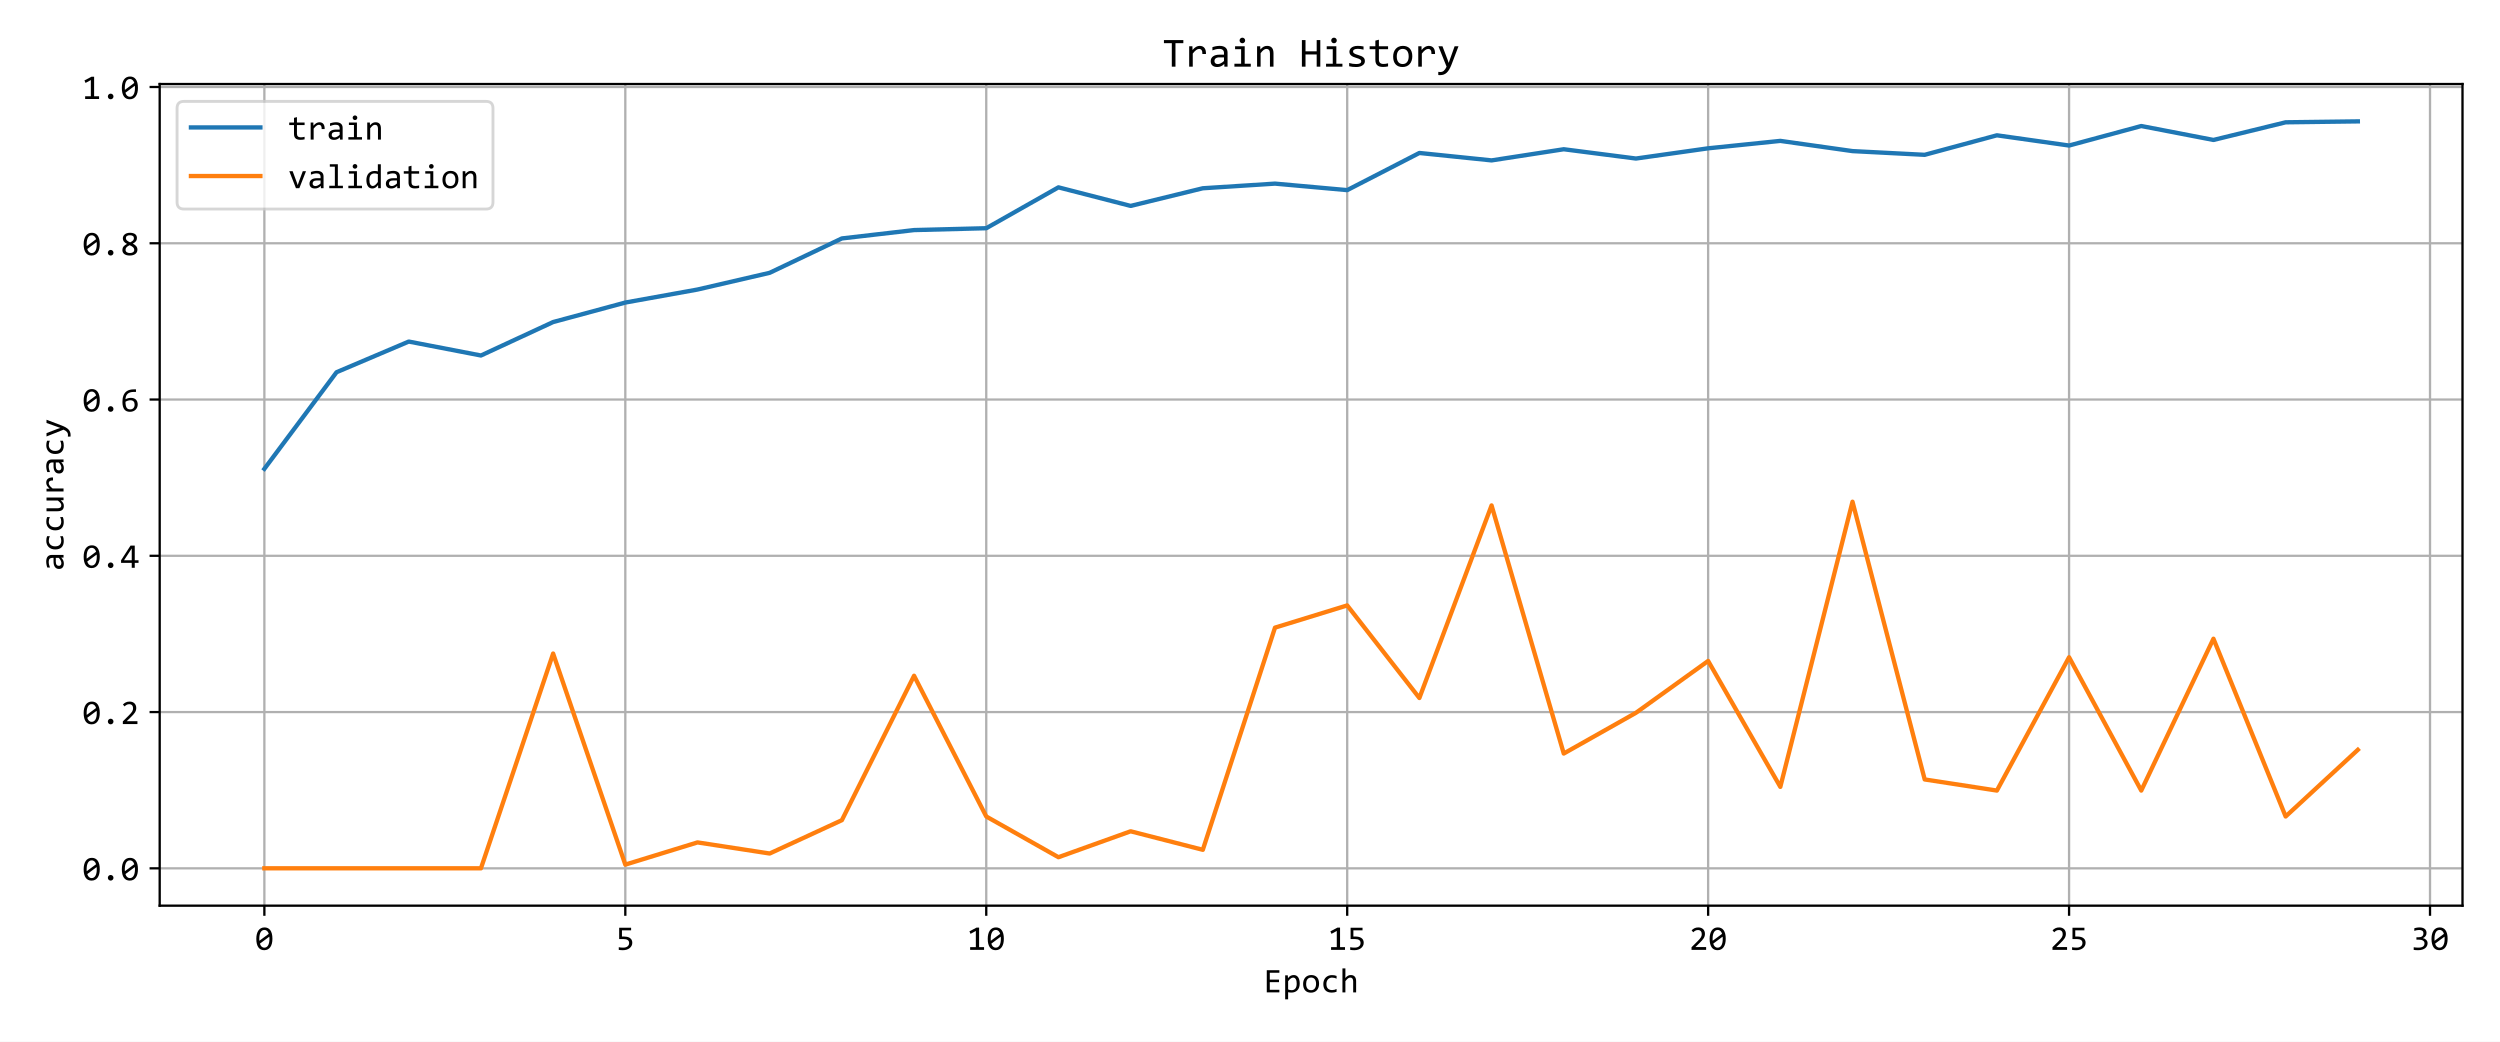
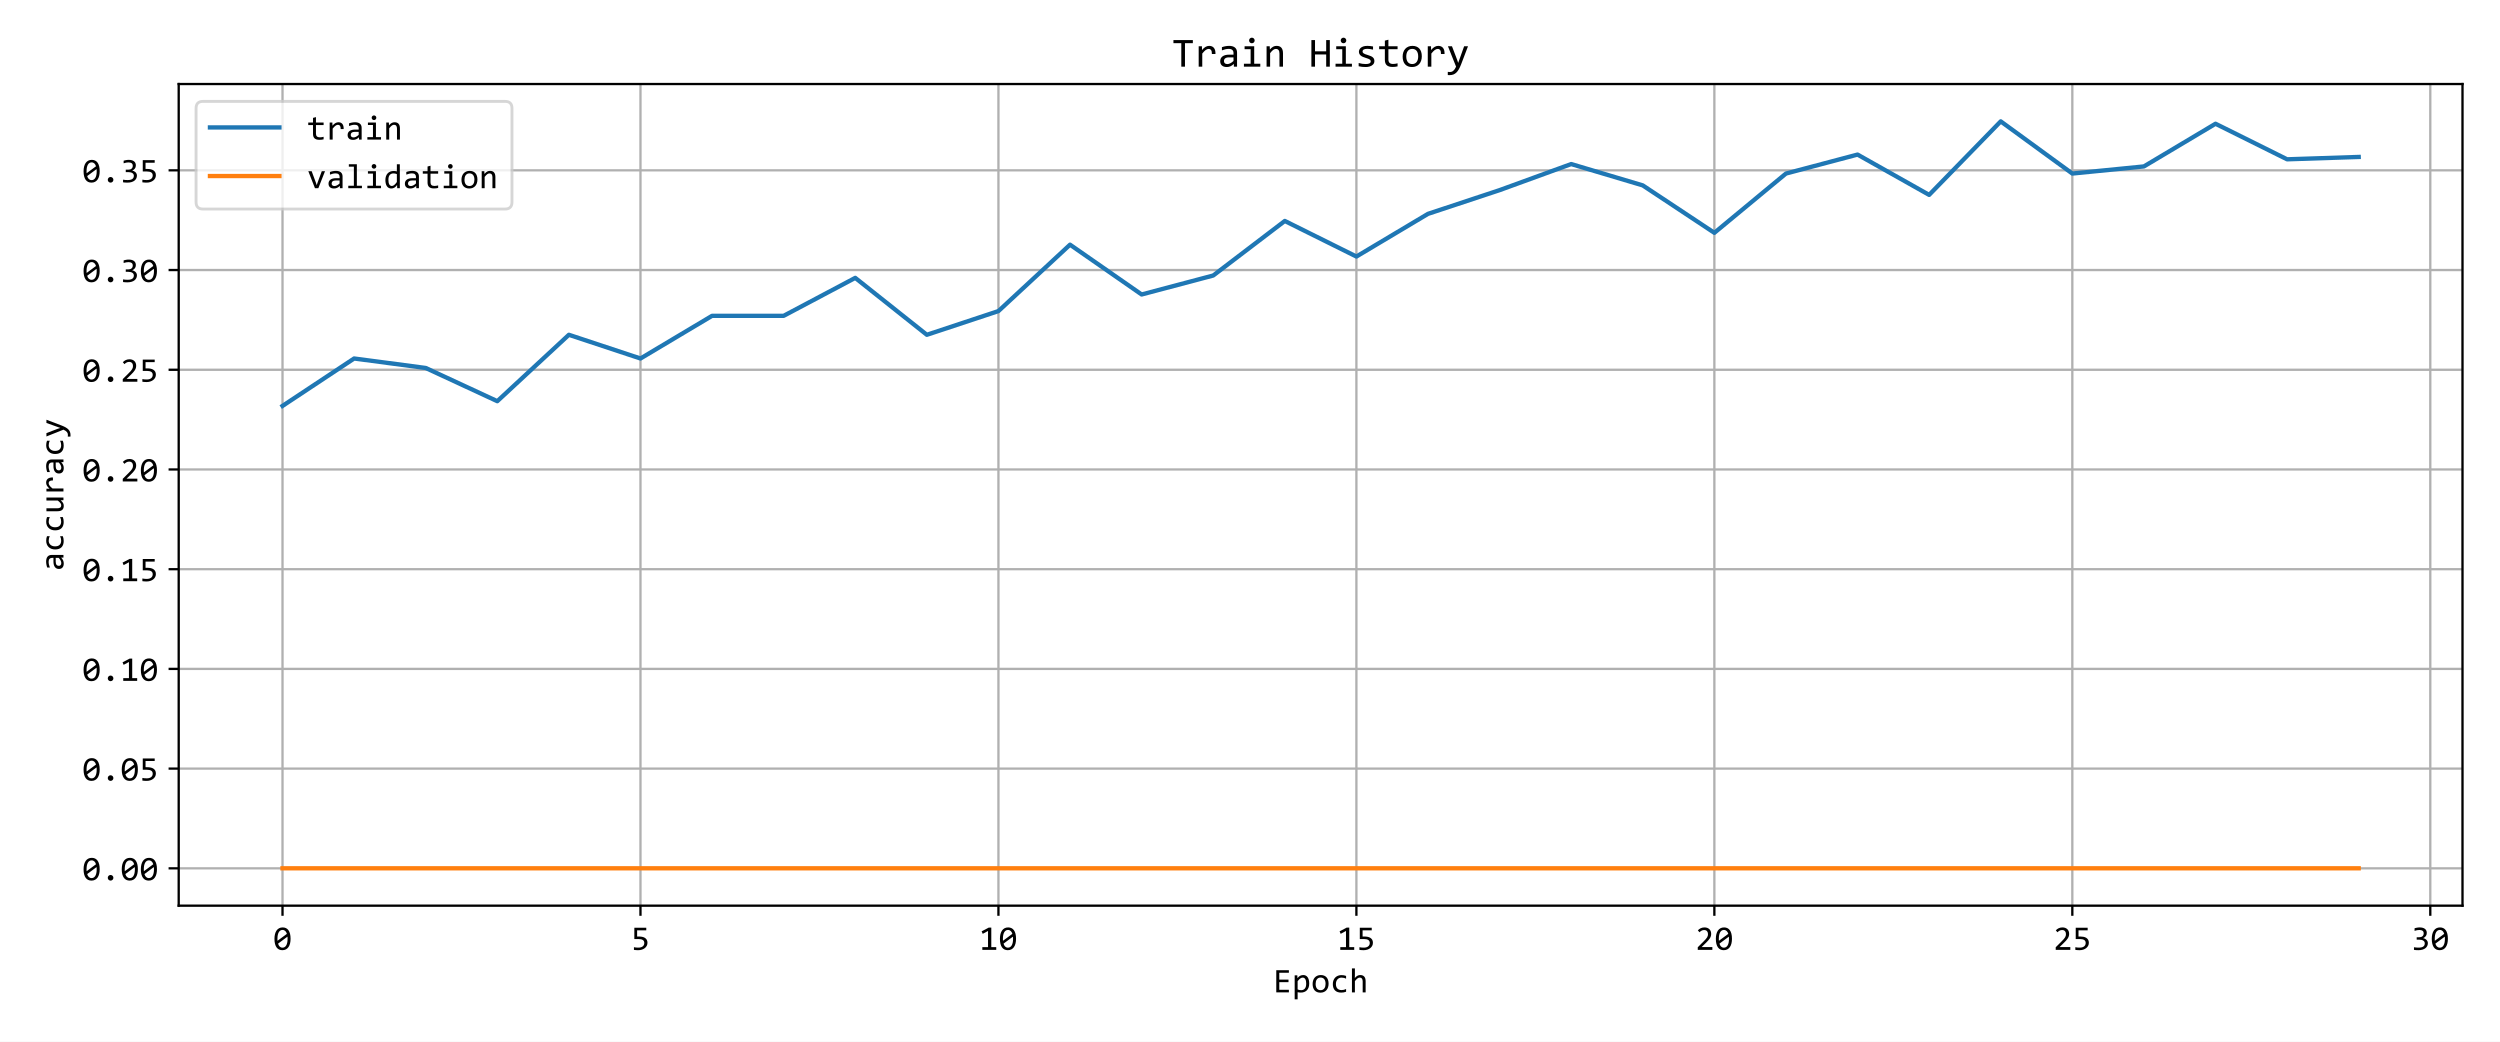
<svg xmlns="http://www.w3.org/2000/svg" xmlns:xlink="http://www.w3.org/1999/xlink" width="864pt" height="360pt" viewBox="0 0 864 360" version="1.1">
  <defs>
    <style type="text/css">*{stroke-linejoin: round; stroke-linecap: butt}</style>
  </defs>
  <g id="figure_1">
    <g id="patch_1">
      <path d="M 0 360  L 864 360  L 864 0  L 0 0  z " style="fill: #ffffff" />
    </g>
    <g id="axes_1">
      <g id="patch_2">
-         <path d="M 55.19 313  L 851.04 313  L 851.04 29.04  L 55.19 29.04  z " style="fill: #ffffff" />
+         <path d="M 61.76 313  L 851.04 313  L 851.04 29.04  L 61.76 29.04  z " style="fill: #ffffff" />
      </g>
      <g id="matplotlib.axis_1">
        <g id="xtick_1">
          <g id="line2d_1">
-             <path d="M 91.365 313  L 91.365 29.04  " clip-path="url(#p60fb3fc823)" style="fill: none; stroke: #b0b0b0; stroke-width: 0.8; stroke-linecap: square" />
+             <path d="M 97.636 313  L 97.636 29.04  " clip-path="url(#p6e8d80eaf6)" style="fill: none; stroke: #b0b0b0; stroke-width: 0.8; stroke-linecap: square" />
          </g>
          <g id="line2d_2">
            <defs>
-               <path id="ma2d5be4ff6" d="M 0 0  L 0 3.5  " style="stroke: #000000; stroke-width: 0.8" />
+               <path id="m84d2e6e85e" d="M 0 0  L 0 3.5  " style="stroke: #000000; stroke-width: 0.8" />
            </defs>
            <g>
-               <use xlink:href="#ma2d5be4ff6" x="91.365" y="313" style="stroke: #000000; stroke-width: 0.8" />
+               <use xlink:href="#m84d2e6e85e" x="97.636" y="313" style="stroke: #000000; stroke-width: 0.8" />
            </g>
          </g>
          <g id="text_1">
-             <g transform="translate(88.06594 328.28) scale(0.12 -0.12)">
+             <g transform="translate(94.3373 328.28) scale(0.12 -0.12)">
              <defs>
                <path id="Consolas-30" d="M 3244 2041  Q 3244 1572 3150 1186  Q 3056 800 2865 523  Q 2675 247 2392 95  Q 2109 -56 1728 -56  Q 1400 -56 1131 67  Q 863 191 672 447  Q 481 703 378 1100  Q 275 1497 275 2041  Q 275 2509 370 2896  Q 466 3284 655 3561  Q 844 3838 1128 3989  Q 1413 4141 1791 4141  Q 2119 4141 2387 4017  Q 2656 3894 2847 3636  Q 3038 3378 3141 2981  Q 3244 2584 3244 2041  z M 2694 2022  Q 2694 2128 2686 2233  Q 2678 2338 2669 2438  L 941 1153  Q 988 991 1059 853  Q 1131 716 1232 617  Q 1334 519 1464 464  Q 1594 409 1759 409  Q 1972 409 2145 512  Q 2319 616 2441 819  Q 2563 1022 2628 1323  Q 2694 1625 2694 2022  z M 825 2059  Q 825 1963 826 1866  Q 828 1769 838 1678  L 2566 2956  Q 2519 3116 2447 3247  Q 2375 3378 2275 3473  Q 2175 3569 2047 3622  Q 1919 3675 1759 3675  Q 1547 3675 1373 3572  Q 1200 3469 1078 3264  Q 956 3059 890 2757  Q 825 2456 825 2059  z " transform="scale(0.015625)" />
              </defs>
              <use xlink:href="#Consolas-30" />
            </g>
          </g>
        </g>
        <g id="xtick_2">
          <g id="line2d_3">
-             <path d="M 216.106 313  L 216.106 29.04  " clip-path="url(#p60fb3fc823)" style="fill: none; stroke: #b0b0b0; stroke-width: 0.8; stroke-linecap: square" />
+             <path d="M 221.348 313  L 221.348 29.04  " clip-path="url(#p6e8d80eaf6)" style="fill: none; stroke: #b0b0b0; stroke-width: 0.8; stroke-linecap: square" />
          </g>
          <g id="line2d_4">
            <g>
-               <use xlink:href="#ma2d5be4ff6" x="216.106" y="313" style="stroke: #000000; stroke-width: 0.8" />
+               <use xlink:href="#m84d2e6e85e" x="221.348" y="313" style="stroke: #000000; stroke-width: 0.8" />
            </g>
          </g>
          <g id="text_2">
-             <g transform="translate(212.8073 328.28) scale(0.12 -0.12)">
+             <g transform="translate(218.0489 328.28) scale(0.12 -0.12)">
              <defs>
                <path id="Consolas-35" d="M 3047 1306  Q 3047 1003 2915 753  Q 2784 503 2554 323  Q 2325 144 2012 44  Q 1700 -56 1338 -56  Q 1247 -56 1142 -51  Q 1038 -47 934 -39  Q 831 -31 732 -22  Q 634 -13 556 0  L 556 494  Q 725 453 942 434  Q 1159 416 1381 416  Q 1631 416 1831 475  Q 2031 534 2172 645  Q 2313 756 2388 914  Q 2463 1072 2463 1269  Q 2463 1650 2189 1823  Q 1916 1997 1403 1997  L 628 1997  L 628 4084  L 2828 4084  L 2828 3609  L 1141 3609  L 1141 2463  L 1497 2463  Q 1791 2463 2069 2409  Q 2347 2356 2564 2223  Q 2781 2091 2914 1867  Q 3047 1644 3047 1306  z " transform="scale(0.015625)" />
              </defs>
              <use xlink:href="#Consolas-35" />
            </g>
          </g>
        </g>
        <g id="xtick_3">
          <g id="line2d_5">
-             <path d="M 340.848 313  L 340.848 29.04  " clip-path="url(#p60fb3fc823)" style="fill: none; stroke: #b0b0b0; stroke-width: 0.8; stroke-linecap: square" />
+             <path d="M 345.06 313  L 345.06 29.04  " clip-path="url(#p6e8d80eaf6)" style="fill: none; stroke: #b0b0b0; stroke-width: 0.8; stroke-linecap: square" />
          </g>
          <g id="line2d_6">
            <g>
-               <use xlink:href="#ma2d5be4ff6" x="340.848" y="313" style="stroke: #000000; stroke-width: 0.8" />
+               <use xlink:href="#m84d2e6e85e" x="345.06" y="313" style="stroke: #000000; stroke-width: 0.8" />
            </g>
          </g>
          <g id="text_3">
-             <g transform="translate(334.2496 328.28) scale(0.12 -0.12)">
+             <g transform="translate(338.4614 328.28) scale(0.12 -0.12)">
              <defs>
                <path id="Consolas-31" d="M 3116 0  L 550 0  L 550 506  L 1600 506  L 1600 3488  L 622 2956  L 422 3419  L 1722 4103  L 2203 4103  L 2203 506  L 3116 506  L 3116 0  z " transform="scale(0.015625)" />
              </defs>
              <use xlink:href="#Consolas-31" />
              <use xlink:href="#Consolas-30" x="54.98" />
            </g>
          </g>
        </g>
        <g id="xtick_4">
          <g id="line2d_7">
-             <path d="M 465.589 313  L 465.589 29.04  " clip-path="url(#p60fb3fc823)" style="fill: none; stroke: #b0b0b0; stroke-width: 0.8; stroke-linecap: square" />
+             <path d="M 468.771 313  L 468.771 29.04  " clip-path="url(#p6e8d80eaf6)" style="fill: none; stroke: #b0b0b0; stroke-width: 0.8; stroke-linecap: square" />
          </g>
          <g id="line2d_8">
            <g>
-               <use xlink:href="#ma2d5be4ff6" x="465.589" y="313" style="stroke: #000000; stroke-width: 0.8" />
+               <use xlink:href="#m84d2e6e85e" x="468.771" y="313" style="stroke: #000000; stroke-width: 0.8" />
            </g>
          </g>
          <g id="text_4">
-             <g transform="translate(458.991 328.28) scale(0.12 -0.12)">
+             <g transform="translate(462.173 328.28) scale(0.12 -0.12)">
              <use xlink:href="#Consolas-31" />
              <use xlink:href="#Consolas-35" x="54.98" />
            </g>
          </g>
        </g>
        <g id="xtick_5">
          <g id="line2d_9">
-             <path d="M 590.331 313  L 590.331 29.04  " clip-path="url(#p60fb3fc823)" style="fill: none; stroke: #b0b0b0; stroke-width: 0.8; stroke-linecap: square" />
+             <path d="M 592.483 313  L 592.483 29.04  " clip-path="url(#p6e8d80eaf6)" style="fill: none; stroke: #b0b0b0; stroke-width: 0.8; stroke-linecap: square" />
          </g>
          <g id="line2d_10">
            <g>
-               <use xlink:href="#ma2d5be4ff6" x="590.331" y="313" style="stroke: #000000; stroke-width: 0.8" />
+               <use xlink:href="#m84d2e6e85e" x="592.483" y="313" style="stroke: #000000; stroke-width: 0.8" />
            </g>
          </g>
          <g id="text_5">
-             <g transform="translate(583.7324 328.28) scale(0.12 -0.12)">
+             <g transform="translate(585.8846 328.28) scale(0.12 -0.12)">
              <defs>
                <path id="Consolas-32" d="M 3150 0  L 459 0  L 459 488  L 1516 1538  Q 1775 1794 1937 1981  Q 2100 2169 2190 2323  Q 2281 2478 2312 2615  Q 2344 2753 2344 2913  Q 2344 3063 2303 3198  Q 2263 3334 2178 3437  Q 2094 3541 1959 3600  Q 1825 3659 1638 3659  Q 1378 3659 1165 3543  Q 953 3428 775 3244  L 475 3603  Q 706 3847 1007 3994  Q 1309 4141 1709 4141  Q 1981 4141 2204 4059  Q 2428 3978 2590 3825  Q 2753 3672 2842 3450  Q 2931 3228 2931 2950  Q 2931 2716 2868 2516  Q 2806 2316 2679 2117  Q 2553 1919 2361 1706  Q 2169 1494 1906 1241  L 1166 519  L 3150 519  L 3150 0  z " transform="scale(0.015625)" />
              </defs>
              <use xlink:href="#Consolas-32" />
              <use xlink:href="#Consolas-30" x="54.98" />
            </g>
          </g>
        </g>
        <g id="xtick_6">
          <g id="line2d_11">
-             <path d="M 715.072 313  L 715.072 29.04  " clip-path="url(#p60fb3fc823)" style="fill: none; stroke: #b0b0b0; stroke-width: 0.8; stroke-linecap: square" />
+             <path d="M 716.194 313  L 716.194 29.04  " clip-path="url(#p6e8d80eaf6)" style="fill: none; stroke: #b0b0b0; stroke-width: 0.8; stroke-linecap: square" />
          </g>
          <g id="line2d_12">
            <g>
-               <use xlink:href="#ma2d5be4ff6" x="715.072" y="313" style="stroke: #000000; stroke-width: 0.8" />
+               <use xlink:href="#m84d2e6e85e" x="716.194" y="313" style="stroke: #000000; stroke-width: 0.8" />
            </g>
          </g>
          <g id="text_6">
-             <g transform="translate(708.4738 328.28) scale(0.12 -0.12)">
+             <g transform="translate(709.5962 328.28) scale(0.12 -0.12)">
              <use xlink:href="#Consolas-32" />
              <use xlink:href="#Consolas-35" x="54.98" />
            </g>
          </g>
        </g>
        <g id="xtick_7">
          <g id="line2d_13">
-             <path d="M 839.813 313  L 839.813 29.04  " clip-path="url(#p60fb3fc823)" style="fill: none; stroke: #b0b0b0; stroke-width: 0.8; stroke-linecap: square" />
+             <path d="M 839.906 313  L 839.906 29.04  " clip-path="url(#p6e8d80eaf6)" style="fill: none; stroke: #b0b0b0; stroke-width: 0.8; stroke-linecap: square" />
          </g>
          <g id="line2d_14">
            <g>
-               <use xlink:href="#ma2d5be4ff6" x="839.813" y="313" style="stroke: #000000; stroke-width: 0.8" />
+               <use xlink:href="#m84d2e6e85e" x="839.906" y="313" style="stroke: #000000; stroke-width: 0.8" />
            </g>
          </g>
          <g id="text_7">
-             <g transform="translate(833.2152 328.28) scale(0.12 -0.12)">
+             <g transform="translate(833.3078 328.28) scale(0.12 -0.12)">
              <defs>
                <path id="Consolas-33" d="M 3072 1241  Q 3072 972 2962 736  Q 2853 500 2634 323  Q 2416 147 2084 45  Q 1753 -56 1313 -56  Q 1069 -56 875 -40  Q 681 -25 513 0  L 513 488  Q 706 453 922 434  Q 1138 416 1363 416  Q 1669 416 1886 470  Q 2103 525 2240 628  Q 2378 731 2440 878  Q 2503 1025 2503 1209  Q 2503 1378 2428 1503  Q 2353 1628 2217 1712  Q 2081 1797 1892 1839  Q 1703 1881 1478 1881  L 1013 1881  L 1013 2328  L 1484 2328  Q 1669 2328 1820 2376  Q 1972 2425 2080 2515  Q 2188 2606 2245 2739  Q 2303 2872 2303 3041  Q 2303 3369 2103 3519  Q 1903 3669 1516 3669  Q 1309 3669 1090 3628  Q 872 3588 622 3506  L 622 3981  Q 728 4019 848 4048  Q 969 4078 1089 4098  Q 1209 4119 1328 4130  Q 1447 4141 1556 4141  Q 1881 4141 2128 4070  Q 2375 4000 2540 3869  Q 2706 3738 2790 3550  Q 2875 3363 2875 3128  Q 2875 2778 2695 2540  Q 2516 2303 2203 2163  Q 2363 2138 2517 2063  Q 2672 1988 2795 1870  Q 2919 1753 2995 1593  Q 3072 1434 3072 1241  z " transform="scale(0.015625)" />
              </defs>
              <use xlink:href="#Consolas-33" />
              <use xlink:href="#Consolas-30" x="54.98" />
            </g>
          </g>
        </g>
        <g id="text_8">
-           <g transform="translate(436.6197 342.9619) scale(0.12 -0.12)">
+           <g transform="translate(439.9047 342.9619) scale(0.12 -0.12)">
            <defs>
              <path id="Consolas-45" d="M 2950 0  L 628 0  L 628 4084  L 2950 4084  L 2950 3616  L 1184 3616  L 1184 2350  L 2881 2350  L 2881 1881  L 1184 1881  L 1184 475  L 2950 475  L 2950 0  z " transform="scale(0.015625)" />
              <path id="Consolas-70" d="M 3181 1625  Q 3181 1206 3064 893  Q 2947 581 2740 375  Q 2534 169 2253 65  Q 1972 -38 1644 -38  Q 1494 -38 1345 -22  Q 1197 -6 1044 31  L 1044 -1281  L 500 -1281  L 500 3138  L 984 3138  L 1019 2613  Q 1253 2934 1518 3064  Q 1784 3194 2094 3194  Q 2363 3194 2566 3081  Q 2769 2969 2906 2764  Q 3044 2559 3112 2270  Q 3181 1981 3181 1625  z M 2625 1600  Q 2625 1847 2589 2053  Q 2553 2259 2475 2406  Q 2397 2553 2275 2636  Q 2153 2719 1984 2719  Q 1881 2719 1775 2686  Q 1669 2653 1555 2576  Q 1441 2500 1314 2373  Q 1188 2247 1044 2059  L 1044 538  Q 1194 475 1359 439  Q 1525 403 1684 403  Q 2125 403 2375 701  Q 2625 1000 2625 1600  z " transform="scale(0.015625)" />
              <path id="Consolas-6f" d="M 3231 1594  Q 3231 1228 3128 923  Q 3025 619 2831 401  Q 2638 184 2359 64  Q 2081 -56 1728 -56  Q 1391 -56 1123 48  Q 856 153 670 356  Q 484 559 386 859  Q 288 1159 288 1550  Q 288 1916 391 2217  Q 494 2519 687 2736  Q 881 2953 1159 3073  Q 1438 3194 1791 3194  Q 2128 3194 2395 3089  Q 2663 2984 2848 2782  Q 3034 2581 3132 2281  Q 3231 1981 3231 1594  z M 2675 1569  Q 2675 1859 2611 2076  Q 2547 2294 2428 2439  Q 2309 2584 2139 2657  Q 1969 2731 1759 2731  Q 1516 2731 1342 2636  Q 1169 2541 1058 2381  Q 947 2222 895 2011  Q 844 1800 844 1569  Q 844 1278 908 1059  Q 972 841 1090 695  Q 1209 550 1378 476  Q 1547 403 1759 403  Q 2003 403 2176 498  Q 2350 594 2461 753  Q 2572 913 2623 1123  Q 2675 1334 2675 1569  z " transform="scale(0.015625)" />
              <path id="Consolas-63" d="M 2938 116  Q 2725 34 2501 -5  Q 2278 -44 2041 -44  Q 1297 -44 895 359  Q 494 763 494 1538  Q 494 1909 609 2212  Q 725 2516 934 2731  Q 1144 2947 1434 3064  Q 1725 3181 2075 3181  Q 2319 3181 2531 3147  Q 2744 3113 2938 3034  L 2938 2516  Q 2734 2622 2523 2670  Q 2313 2719 2088 2719  Q 1878 2719 1692 2639  Q 1506 2559 1365 2409  Q 1225 2259 1144 2043  Q 1063 1828 1063 1556  Q 1063 988 1339 705  Q 1616 422 2106 422  Q 2328 422 2536 472  Q 2744 522 2938 622  L 2938 116  z " transform="scale(0.015625)" />
              <path id="Consolas-68" d="M 3022 0  L 2478 0  L 2478 2003  Q 2478 2366 2342 2545  Q 2206 2725 1953 2725  Q 1844 2725 1748 2695  Q 1653 2666 1550 2592  Q 1447 2519 1325 2394  Q 1203 2269 1044 2081  L 1044 0  L 500 0  L 500 4416  L 1044 4416  L 1044 3138  L 1025 2644  Q 1153 2797 1276 2901  Q 1400 3006 1523 3072  Q 1647 3138 1775 3166  Q 1903 3194 2041 3194  Q 2509 3194 2765 2908  Q 3022 2622 3022 2047  L 3022 0  z " transform="scale(0.015625)" />
            </defs>
            <use xlink:href="#Consolas-45" />
            <use xlink:href="#Consolas-70" x="54.98" />
            <use xlink:href="#Consolas-6f" x="109.961" />
            <use xlink:href="#Consolas-63" x="164.941" />
            <use xlink:href="#Consolas-68" x="219.922" />
          </g>
        </g>
      </g>
      <g id="matplotlib.axis_2">
        <g id="ytick_1">
          <g id="line2d_15">
-             <path d="M 55.19 300.093  L 851.04 300.093  " clip-path="url(#p60fb3fc823)" style="fill: none; stroke: #b0b0b0; stroke-width: 0.8; stroke-linecap: square" />
+             <path d="M 61.76 300.093  L 851.04 300.093  " clip-path="url(#p6e8d80eaf6)" style="fill: none; stroke: #b0b0b0; stroke-width: 0.8; stroke-linecap: square" />
          </g>
          <g id="line2d_16">
            <defs>
-               <path id="m1396d37012" d="M 0 0  L -3.5 0  " style="stroke: #000000; stroke-width: 0.8" />
+               <path id="m7682d25db0" d="M 0 0  L -3.5 0  " style="stroke: #000000; stroke-width: 0.8" />
            </defs>
            <g>
-               <use xlink:href="#m1396d37012" x="55.19" y="300.093" style="stroke: #000000; stroke-width: 0.8" />
+               <use xlink:href="#m7682d25db0" x="61.76" y="300.093" style="stroke: #000000; stroke-width: 0.8" />
            </g>
          </g>
          <g id="text_9">
-             <g transform="translate(28.39562 304.2327) scale(0.12 -0.12)">
+             <g transform="translate(28.3675 304.2327) scale(0.12 -0.12)">
              <defs>
                <path id="Consolas-2e" d="M 1734 984  Q 1841 984 1936 943  Q 2031 903 2101 831  Q 2172 759 2212 664  Q 2253 569 2253 459  Q 2253 353 2212 259  Q 2172 166 2101 95  Q 2031 25 1936 -15  Q 1841 -56 1734 -56  Q 1625 -56 1531 -15  Q 1438 25 1367 95  Q 1297 166 1256 259  Q 1216 353 1216 459  Q 1216 569 1256 664  Q 1297 759 1367 831  Q 1438 903 1531 943  Q 1625 984 1734 984  z " transform="scale(0.015625)" />
              </defs>
              <use xlink:href="#Consolas-30" />
              <use xlink:href="#Consolas-2e" x="54.98" />
              <use xlink:href="#Consolas-30" x="109.961" />
+               <use xlink:href="#Consolas-30" x="164.941" />
            </g>
          </g>
        </g>
        <g id="ytick_2">
          <g id="line2d_17">
-             <path d="M 55.19 246.088  L 851.04 246.088  " clip-path="url(#p60fb3fc823)" style="fill: none; stroke: #b0b0b0; stroke-width: 0.8; stroke-linecap: square" />
+             <path d="M 61.76 265.632  L 851.04 265.632  " clip-path="url(#p6e8d80eaf6)" style="fill: none; stroke: #b0b0b0; stroke-width: 0.8; stroke-linecap: square" />
          </g>
          <g id="line2d_18">
            <g>
-               <use xlink:href="#m1396d37012" x="55.19" y="246.088" style="stroke: #000000; stroke-width: 0.8" />
+               <use xlink:href="#m7682d25db0" x="61.76" y="265.632" style="stroke: #000000; stroke-width: 0.8" />
            </g>
          </g>
          <g id="text_10">
-             <g transform="translate(28.39562 250.2277) scale(0.12 -0.12)">
-               <use xlink:href="#Consolas-30" />
-               <use xlink:href="#Consolas-2e" x="54.98" />
-               <use xlink:href="#Consolas-32" x="109.961" />
+             <g transform="translate(28.3675 269.7724) scale(0.12 -0.12)">
+               <use xlink:href="#Consolas-30" />
+               <use xlink:href="#Consolas-2e" x="54.98" />
+               <use xlink:href="#Consolas-30" x="109.961" />
+               <use xlink:href="#Consolas-35" x="164.941" />
            </g>
          </g>
        </g>
        <g id="ytick_3">
          <g id="line2d_19">
-             <path d="M 55.19 192.083  L 851.04 192.083  " clip-path="url(#p60fb3fc823)" style="fill: none; stroke: #b0b0b0; stroke-width: 0.8; stroke-linecap: square" />
+             <path d="M 61.76 231.172  L 851.04 231.172  " clip-path="url(#p6e8d80eaf6)" style="fill: none; stroke: #b0b0b0; stroke-width: 0.8; stroke-linecap: square" />
          </g>
          <g id="line2d_20">
            <g>
-               <use xlink:href="#m1396d37012" x="55.19" y="192.083" style="stroke: #000000; stroke-width: 0.8" />
+               <use xlink:href="#m7682d25db0" x="61.76" y="231.172" style="stroke: #000000; stroke-width: 0.8" />
            </g>
          </g>
          <g id="text_11">
-             <g transform="translate(28.39562 196.2226) scale(0.12 -0.12)">
-               <defs>
-                 <path id="Consolas-34" d="M 3353 903  L 2656 903  L 2656 0  L 2100 0  L 2100 903  L 134 903  L 134 1381  L 1875 4084  L 2656 4084  L 2656 1381  L 3353 1381  L 3353 903  z M 2100 3559  L 678 1381  L 2100 1381  L 2100 3559  z " transform="scale(0.015625)" />
-               </defs>
-               <use xlink:href="#Consolas-30" />
-               <use xlink:href="#Consolas-2e" x="54.98" />
-               <use xlink:href="#Consolas-34" x="109.961" />
+             <g transform="translate(28.3675 235.312) scale(0.12 -0.12)">
+               <use xlink:href="#Consolas-30" />
+               <use xlink:href="#Consolas-2e" x="54.98" />
+               <use xlink:href="#Consolas-31" x="109.961" />
+               <use xlink:href="#Consolas-30" x="164.941" />
            </g>
          </g>
        </g>
        <g id="ytick_4">
          <g id="line2d_21">
-             <path d="M 55.19 138.078  L 851.04 138.078  " clip-path="url(#p60fb3fc823)" style="fill: none; stroke: #b0b0b0; stroke-width: 0.8; stroke-linecap: square" />
+             <path d="M 61.76 196.712  L 851.04 196.712  " clip-path="url(#p6e8d80eaf6)" style="fill: none; stroke: #b0b0b0; stroke-width: 0.8; stroke-linecap: square" />
          </g>
          <g id="line2d_22">
            <g>
-               <use xlink:href="#m1396d37012" x="55.19" y="138.078" style="stroke: #000000; stroke-width: 0.8" />
+               <use xlink:href="#m7682d25db0" x="61.76" y="196.712" style="stroke: #000000; stroke-width: 0.8" />
            </g>
          </g>
          <g id="text_12">
-             <g transform="translate(28.39562 142.2176) scale(0.12 -0.12)">
-               <defs>
-                 <path id="Consolas-36" d="M 3200 1294  Q 3200 1013 3098 766  Q 2997 519 2809 336  Q 2622 153 2358 48  Q 2094 -56 1772 -56  Q 1434 -56 1175 51  Q 916 159 741 382  Q 566 606 475 947  Q 384 1288 384 1753  Q 384 2066 425 2359  Q 466 2653 559 2912  Q 653 3172 809 3387  Q 966 3603 1198 3758  Q 1431 3913 1747 3998  Q 2063 4084 2478 4084  L 2881 4084  L 2881 3609  L 2444 3609  Q 2078 3609 1809 3521  Q 1541 3434 1359 3275  Q 1178 3116 1081 2891  Q 984 2666 959 2388  L 947 2259  Q 1144 2375 1401 2445  Q 1659 2516 1959 2516  Q 2269 2516 2501 2425  Q 2734 2334 2889 2173  Q 3044 2013 3122 1788  Q 3200 1563 3200 1294  z M 2631 1259  Q 2631 1447 2586 1598  Q 2541 1750 2444 1854  Q 2347 1959 2198 2017  Q 2050 2075 1844 2075  Q 1725 2075 1603 2053  Q 1481 2031 1364 1992  Q 1247 1953 1140 1903  Q 1034 1853 947 1797  Q 947 1394 1003 1123  Q 1059 853 1170 690  Q 1281 528 1443 459  Q 1606 391 1819 391  Q 1997 391 2145 448  Q 2294 506 2401 618  Q 2509 731 2570 892  Q 2631 1053 2631 1259  z " transform="scale(0.015625)" />
-               </defs>
-               <use xlink:href="#Consolas-30" />
-               <use xlink:href="#Consolas-2e" x="54.98" />
-               <use xlink:href="#Consolas-36" x="109.961" />
+             <g transform="translate(28.3675 200.8516) scale(0.12 -0.12)">
+               <use xlink:href="#Consolas-30" />
+               <use xlink:href="#Consolas-2e" x="54.98" />
+               <use xlink:href="#Consolas-31" x="109.961" />
+               <use xlink:href="#Consolas-35" x="164.941" />
            </g>
          </g>
        </g>
        <g id="ytick_5">
          <g id="line2d_23">
-             <path d="M 55.19 84.072  L 851.04 84.072  " clip-path="url(#p60fb3fc823)" style="fill: none; stroke: #b0b0b0; stroke-width: 0.8; stroke-linecap: square" />
+             <path d="M 61.76 162.251  L 851.04 162.251  " clip-path="url(#p6e8d80eaf6)" style="fill: none; stroke: #b0b0b0; stroke-width: 0.8; stroke-linecap: square" />
          </g>
          <g id="line2d_24">
            <g>
-               <use xlink:href="#m1396d37012" x="55.19" y="84.072" style="stroke: #000000; stroke-width: 0.8" />
+               <use xlink:href="#m7682d25db0" x="61.76" y="162.251" style="stroke: #000000; stroke-width: 0.8" />
            </g>
          </g>
          <g id="text_13">
-             <g transform="translate(28.39562 88.2125) scale(0.12 -0.12)">
-               <defs>
-                 <path id="Consolas-38" d="M 3150 1025  Q 3150 766 3044 564  Q 2938 363 2747 225  Q 2556 88 2297 16  Q 2038 -56 1734 -56  Q 1400 -56 1145 19  Q 891 94 719 228  Q 547 363 459 547  Q 372 731 372 953  Q 372 1328 581 1600  Q 791 1872 1228 2094  Q 828 2297 643 2545  Q 459 2794 459 3116  Q 459 3313 540 3497  Q 622 3681 786 3825  Q 950 3969 1197 4055  Q 1444 4141 1778 4141  Q 2094 4141 2333 4073  Q 2572 4006 2734 3881  Q 2897 3756 2978 3578  Q 3059 3400 3059 3181  Q 3059 2825 2861 2575  Q 2663 2325 2297 2138  Q 2478 2047 2634 1937  Q 2791 1828 2906 1693  Q 3022 1559 3086 1393  Q 3150 1228 3150 1025  z M 2503 3138  Q 2503 3416 2308 3552  Q 2113 3688 1759 3688  Q 1409 3688 1214 3553  Q 1019 3419 1019 3150  Q 1019 3028 1066 2925  Q 1113 2822 1211 2731  Q 1309 2641 1456 2553  Q 1603 2466 1806 2375  Q 2159 2541 2331 2720  Q 2503 2900 2503 3138  z M 2559 984  Q 2559 1100 2521 1209  Q 2484 1319 2387 1425  Q 2291 1531 2128 1637  Q 1966 1744 1716 1856  Q 1503 1753 1358 1651  Q 1213 1550 1123 1445  Q 1034 1341 996 1228  Q 959 1116 959 991  Q 959 850 1020 742  Q 1081 634 1187 559  Q 1294 484 1441 446  Q 1588 409 1759 409  Q 1925 409 2072 443  Q 2219 478 2326 548  Q 2434 619 2496 726  Q 2559 834 2559 984  z " transform="scale(0.015625)" />
-               </defs>
-               <use xlink:href="#Consolas-30" />
-               <use xlink:href="#Consolas-2e" x="54.98" />
-               <use xlink:href="#Consolas-38" x="109.961" />
+             <g transform="translate(28.3675 166.3912) scale(0.12 -0.12)">
+               <use xlink:href="#Consolas-30" />
+               <use xlink:href="#Consolas-2e" x="54.98" />
+               <use xlink:href="#Consolas-32" x="109.961" />
+               <use xlink:href="#Consolas-30" x="164.941" />
            </g>
          </g>
        </g>
        <g id="ytick_6">
          <g id="line2d_25">
-             <path d="M 55.19 30.067  L 851.04 30.067  " clip-path="url(#p60fb3fc823)" style="fill: none; stroke: #b0b0b0; stroke-width: 0.8; stroke-linecap: square" />
+             <path d="M 61.76 127.791  L 851.04 127.791  " clip-path="url(#p6e8d80eaf6)" style="fill: none; stroke: #b0b0b0; stroke-width: 0.8; stroke-linecap: square" />
          </g>
          <g id="line2d_26">
            <g>
-               <use xlink:href="#m1396d37012" x="55.19" y="30.067" style="stroke: #000000; stroke-width: 0.8" />
+               <use xlink:href="#m7682d25db0" x="61.76" y="127.791" style="stroke: #000000; stroke-width: 0.8" />
            </g>
          </g>
          <g id="text_14">
-             <g transform="translate(28.39562 34.20744) scale(0.12 -0.12)">
-               <use xlink:href="#Consolas-31" />
-               <use xlink:href="#Consolas-2e" x="54.98" />
-               <use xlink:href="#Consolas-30" x="109.961" />
-             </g>
-           </g>
-         </g>
-         <g id="text_15">
-           <g transform="translate(21.95812 197.4125) rotate(-90) scale(0.12 -0.12)">
+             <g transform="translate(28.3675 131.9309) scale(0.12 -0.12)">
+               <use xlink:href="#Consolas-30" />
+               <use xlink:href="#Consolas-2e" x="54.98" />
+               <use xlink:href="#Consolas-32" x="109.961" />
+               <use xlink:href="#Consolas-35" x="164.941" />
+             </g>
+           </g>
+         </g>
+         <g id="ytick_7">
+           <g id="line2d_27">
+             <path d="M 61.76 93.331  L 851.04 93.331  " clip-path="url(#p6e8d80eaf6)" style="fill: none; stroke: #b0b0b0; stroke-width: 0.8; stroke-linecap: square" />
+           </g>
+           <g id="line2d_28">
+             <g>
+               <use xlink:href="#m7682d25db0" x="61.76" y="93.331" style="stroke: #000000; stroke-width: 0.8" />
+             </g>
+           </g>
+           <g id="text_15">
+             <g transform="translate(28.3675 97.47051) scale(0.12 -0.12)">
+               <use xlink:href="#Consolas-30" />
+               <use xlink:href="#Consolas-2e" x="54.98" />
+               <use xlink:href="#Consolas-33" x="109.961" />
+               <use xlink:href="#Consolas-30" x="164.941" />
+             </g>
+           </g>
+         </g>
+         <g id="ytick_8">
+           <g id="line2d_29">
+             <path d="M 61.76 58.87  L 851.04 58.87  " clip-path="url(#p6e8d80eaf6)" style="fill: none; stroke: #b0b0b0; stroke-width: 0.8; stroke-linecap: square" />
+           </g>
+           <g id="line2d_30">
+             <g>
+               <use xlink:href="#m7682d25db0" x="61.76" y="58.87" style="stroke: #000000; stroke-width: 0.8" />
+             </g>
+           </g>
+           <g id="text_16">
+             <g transform="translate(28.3675 63.01014) scale(0.12 -0.12)">
+               <use xlink:href="#Consolas-30" />
+               <use xlink:href="#Consolas-2e" x="54.98" />
+               <use xlink:href="#Consolas-33" x="109.961" />
+               <use xlink:href="#Consolas-35" x="164.941" />
+             </g>
+           </g>
+         </g>
+         <g id="text_17">
+           <g transform="translate(21.93 197.4125) rotate(-90) scale(0.12 -0.12)">
            <defs>
              <path id="Consolas-61" d="M 2516 0  L 2503 422  Q 2247 169 1983 56  Q 1719 -56 1428 -56  Q 1159 -56 968 12  Q 778 81 654 201  Q 531 322 473 484  Q 416 647 416 838  Q 416 1309 767 1576  Q 1119 1844 1806 1844  L 2456 1844  L 2456 2119  Q 2456 2397 2278 2564  Q 2100 2731 1734 2731  Q 1469 2731 1211 2672  Q 953 2613 678 2503  L 678 2994  Q 781 3031 907 3067  Q 1034 3103 1175 3131  Q 1316 3159 1469 3176  Q 1622 3194 1778 3194  Q 2063 3194 2291 3131  Q 2519 3069 2676 2941  Q 2834 2813 2918 2619  Q 3003 2425 3003 2163  L 3003 0  L 2516 0  z M 2456 1428  L 1766 1428  Q 1563 1428 1416 1387  Q 1269 1347 1175 1272  Q 1081 1197 1036 1092  Q 991 988 991 856  Q 991 766 1019 683  Q 1047 600 1109 536  Q 1172 472 1272 434  Q 1372 397 1516 397  Q 1703 397 1945 511  Q 2188 625 2456 872  L 2456 1428  z " transform="scale(0.015625)" />
              <path id="Consolas-75" d="M 3022 0  L 2534 0  L 2516 506  Q 2375 344 2248 236  Q 2122 128 1997 62  Q 1872 -3 1745 -29  Q 1619 -56 1478 -56  Q 994 -56 747 228  Q 500 513 500 1088  L 500 3138  L 1044 3138  L 1044 1131  Q 1044 409 1588 409  Q 1688 409 1783 439  Q 1878 469 1983 542  Q 2088 616 2208 741  Q 2328 866 2478 1056  L 2478 3138  L 3022 3138  L 3022 0  z " transform="scale(0.015625)" />
              <path id="Consolas-72" d="M 628 3138  L 1125 3138  L 1141 2559  Q 1419 2894 1689 3044  Q 1959 3194 2234 3194  Q 2722 3194 2973 2878  Q 3225 2563 3206 1941  L 2656 1941  Q 2666 2353 2536 2539  Q 2406 2725 2156 2725  Q 2047 2725 1936 2686  Q 1825 2647 1708 2561  Q 1591 2475 1459 2340  Q 1328 2206 1178 2016  L 1178 0  L 628 0  L 628 3138  z " transform="scale(0.015625)" />
              <path id="Consolas-79" d="M 3291 3138  L 2222 331  Q 2056 -97 1879 -406  Q 1703 -716 1493 -914  Q 1284 -1113 1034 -1206  Q 784 -1300 475 -1300  Q 394 -1300 328 -1297  Q 263 -1294 184 -1288  L 184 -794  Q 253 -803 334 -811  Q 416 -819 506 -819  Q 656 -819 786 -775  Q 916 -731 1031 -632  Q 1147 -534 1253 -378  Q 1359 -222 1459 0  L 206 3138  L 825 3138  L 1619 1063  L 1778 575  L 1959 1075  L 2694 3138  L 3291 3138  z " transform="scale(0.015625)" />
            </defs>
            <use xlink:href="#Consolas-61" />
            <use xlink:href="#Consolas-63" x="54.98" />
            <use xlink:href="#Consolas-63" x="109.961" />
            <use xlink:href="#Consolas-75" x="164.941" />
            <use xlink:href="#Consolas-72" x="219.922" />
            <use xlink:href="#Consolas-61" x="274.902" />
            <use xlink:href="#Consolas-63" x="329.883" />
            <use xlink:href="#Consolas-79" x="384.863" />
          </g>
        </g>
      </g>
-       <g id="line2d_27">
-         <path d="M 91.365 162.03  L 116.313 128.638  L 141.262 118.042  L 166.21 122.859  L 191.158 111.3  L 216.106 104.557  L 241.055 100.062  L 266.003 94.283  L 290.951 82.403  L 315.899 79.513  L 340.848 78.871  L 365.796 64.744  L 390.744 71.165  L 415.693 65.065  L 440.641 63.459  L 465.589 65.707  L 490.537 52.864  L 515.486 55.432  L 540.434 51.58  L 565.382 54.79  L 590.331 51.258  L 615.279 48.69  L 640.227 52.222  L 665.175 53.506  L 690.124 46.763  L 715.072 50.295  L 740.02 43.553  L 764.968 48.369  L 789.917 42.268  L 814.865 41.947  " clip-path="url(#p60fb3fc823)" style="fill: none; stroke: #1f77b4; stroke-width: 1.5; stroke-linecap: square" />
-       </g>
-       <g id="line2d_28">
-         <path d="M 91.365 300.093  L 116.313 300.093  L 141.262 300.093  L 166.21 300.093  L 191.158 225.868  L 216.106 298.813  L 241.055 291.135  L 266.003 294.974  L 290.951 283.456  L 315.899 233.546  L 340.848 282.176  L 365.796 296.254  L 390.744 287.295  L 415.693 293.694  L 440.641 216.91  L 465.589 209.231  L 490.537 241.225  L 515.486 174.678  L 540.434 260.421  L 565.382 246.344  L 590.331 228.427  L 615.279 271.938  L 640.227 173.398  L 665.175 269.379  L 690.124 273.218  L 715.072 227.148  L 740.02 273.218  L 764.968 220.749  L 789.917 282.176  L 814.865 259.141  " clip-path="url(#p60fb3fc823)" style="fill: none; stroke: #ff7f0e; stroke-width: 1.5; stroke-linecap: square" />
+       <g id="line2d_31">
+         <path d="M 97.636 140.288  L 122.379 123.898  L 147.121 127.176  L 171.863 138.649  L 196.606 115.703  L 221.348 123.898  L 246.09 109.147  L 270.833 109.147  L 295.575 96.035  L 320.317 115.703  L 345.06 107.508  L 369.802 84.562  L 394.544 101.771  L 419.287 95.215  L 444.029 76.367  L 468.771 88.659  L 493.513 73.908  L 518.256 65.713  L 542.998 56.698  L 567.74 64.074  L 592.483 80.464  L 617.225 59.976  L 641.967 53.42  L 666.71 67.352  L 691.452 41.947  L 716.194 59.976  L 740.937 57.518  L 765.679 42.767  L 790.421 55.059  L 815.164 54.24  " clip-path="url(#p6e8d80eaf6)" style="fill: none; stroke: #1f77b4; stroke-width: 1.5; stroke-linecap: square" />
+       </g>
+       <g id="line2d_32">
+         <path d="M 97.636 300.093  L 122.379 300.093  L 147.121 300.093  L 171.863 300.093  L 196.606 300.093  L 221.348 300.093  L 246.09 300.093  L 270.833 300.093  L 295.575 300.093  L 320.317 300.093  L 345.06 300.093  L 369.802 300.093  L 394.544 300.093  L 419.287 300.093  L 444.029 300.093  L 468.771 300.093  L 493.513 300.093  L 518.256 300.093  L 542.998 300.093  L 567.74 300.093  L 592.483 300.093  L 617.225 300.093  L 641.967 300.093  L 666.71 300.093  L 691.452 300.093  L 716.194 300.093  L 740.937 300.093  L 765.679 300.093  L 790.421 300.093  L 815.164 300.093  " clip-path="url(#p6e8d80eaf6)" style="fill: none; stroke: #ff7f0e; stroke-width: 1.5; stroke-linecap: square" />
      </g>
      <g id="patch_3">
-         <path d="M 55.19 313  L 55.19 29.04  " style="fill: none; stroke: #000000; stroke-width: 0.8; stroke-linejoin: miter; stroke-linecap: square" />
+         <path d="M 61.76 313  L 61.76 29.04  " style="fill: none; stroke: #000000; stroke-width: 0.8; stroke-linejoin: miter; stroke-linecap: square" />
      </g>
      <g id="patch_4">
        <path d="M 851.04 313  L 851.04 29.04  " style="fill: none; stroke: #000000; stroke-width: 0.8; stroke-linejoin: miter; stroke-linecap: square" />
      </g>
      <g id="patch_5">
-         <path d="M 55.19 313  L 851.04 313  " style="fill: none; stroke: #000000; stroke-width: 0.8; stroke-linejoin: miter; stroke-linecap: square" />
+         <path d="M 61.76 313  L 851.04 313  " style="fill: none; stroke: #000000; stroke-width: 0.8; stroke-linejoin: miter; stroke-linecap: square" />
      </g>
      <g id="patch_6">
-         <path d="M 55.19 29.04  L 851.04 29.04  " style="fill: none; stroke: #000000; stroke-width: 0.8; stroke-linejoin: miter; stroke-linecap: square" />
-       </g>
-       <g id="text_16">
-         <g transform="translate(401.6496 23.04) scale(0.144 -0.144)">
+         <path d="M 61.76 29.04  L 851.04 29.04  " style="fill: none; stroke: #000000; stroke-width: 0.8; stroke-linejoin: miter; stroke-linecap: square" />
+       </g>
+       <g id="text_18">
+         <g transform="translate(404.9346 23.04) scale(0.144 -0.144)">
          <defs>
            <path id="Consolas-54" d="M 3250 3609  L 2041 3609  L 2041 0  L 1478 0  L 1478 3609  L 269 3609  L 269 4084  L 3250 4084  L 3250 3609  z " transform="scale(0.015625)" />
            <path id="Consolas-69" d="M 1569 2688  L 641 2688  L 641 3138  L 2119 3138  L 2119 453  L 3053 453  L 3053 0  L 538 0  L 538 453  L 1569 453  L 1569 2688  z M 1759 4453  Q 1850 4453 1928 4420  Q 2006 4388 2064 4328  Q 2122 4269 2155 4192  Q 2188 4116 2188 4025  Q 2188 3938 2155 3859  Q 2122 3781 2064 3722  Q 2006 3663 1928 3630  Q 1850 3597 1759 3597  Q 1669 3597 1591 3630  Q 1513 3663 1455 3722  Q 1397 3781 1364 3859  Q 1331 3938 1331 4025  Q 1331 4116 1364 4192  Q 1397 4269 1455 4328  Q 1513 4388 1591 4420  Q 1669 4453 1759 4453  z " transform="scale(0.015625)" />
            <path id="Consolas-6e" d="M 500 3138  L 984 3138  L 1006 2631  Q 1144 2794 1272 2901  Q 1400 3009 1523 3075  Q 1647 3141 1775 3167  Q 1903 3194 2041 3194  Q 2525 3194 2773 2908  Q 3022 2622 3022 2047  L 3022 0  L 2478 0  L 2478 2003  Q 2478 2372 2340 2548  Q 2203 2725 1931 2725  Q 1831 2725 1736 2695  Q 1641 2666 1537 2592  Q 1434 2519 1314 2394  Q 1194 2269 1044 2081  L 1044 0  L 500 0  L 500 3138  z " transform="scale(0.015625)" />
            <path id="Consolas-20" transform="scale(0.015625)" />
            <path id="Consolas-48" d="M 3175 0  L 2619 0  L 2619 1875  L 903 1875  L 903 0  L 347 0  L 347 4084  L 903 4084  L 903 2356  L 2619 2356  L 2619 4084  L 3175 4084  L 3175 0  z " transform="scale(0.015625)" />
            <path id="Consolas-73" d="M 2984 856  Q 2984 691 2928 559  Q 2872 428 2775 326  Q 2678 225 2550 153  Q 2422 81 2276 34  Q 2131 -13 1978 -34  Q 1825 -56 1678 -56  Q 1359 -56 1092 -28  Q 825 0 569 63  L 569 563  Q 844 484 1116 443  Q 1388 403 1656 403  Q 2047 403 2234 509  Q 2422 616 2422 813  Q 2422 897 2392 964  Q 2363 1031 2284 1092  Q 2206 1153 2042 1218  Q 1878 1284 1594 1369  Q 1381 1431 1201 1511  Q 1022 1591 890 1700  Q 759 1809 684 1956  Q 609 2103 609 2303  Q 609 2434 670 2590  Q 731 2747 878 2881  Q 1025 3016 1275 3105  Q 1525 3194 1900 3194  Q 2084 3194 2309 3173  Q 2534 3153 2778 3103  L 2778 2619  Q 2522 2681 2292 2711  Q 2063 2741 1894 2741  Q 1691 2741 1552 2709  Q 1413 2678 1327 2623  Q 1241 2569 1203 2495  Q 1166 2422 1166 2338  Q 1166 2253 1198 2184  Q 1231 2116 1320 2052  Q 1409 1988 1568 1923  Q 1728 1859 1984 1784  Q 2263 1703 2453 1614  Q 2644 1525 2762 1415  Q 2881 1306 2932 1168  Q 2984 1031 2984 856  z " transform="scale(0.015625)" />
            <path id="Consolas-74" d="M 3028 44  Q 2844 -3 2647 -23  Q 2450 -44 2247 -44  Q 1656 -44 1365 223  Q 1075 491 1075 1044  L 1075 2681  L 197 2681  L 197 3138  L 1075 3138  L 1075 4000  L 1619 4141  L 1619 3138  L 3028 3138  L 3028 2681  L 1619 2681  L 1619 1088  Q 1619 750 1798 583  Q 1978 416 2328 416  Q 2478 416 2656 439  Q 2834 463 3028 513  L 3028 44  z " transform="scale(0.015625)" />
          </defs>
          <use xlink:href="#Consolas-54" />
          <use xlink:href="#Consolas-72" x="54.98" />
          <use xlink:href="#Consolas-61" x="109.961" />
          <use xlink:href="#Consolas-69" x="164.941" />
          <use xlink:href="#Consolas-6e" x="219.922" />
          <use xlink:href="#Consolas-20" x="274.902" />
          <use xlink:href="#Consolas-48" x="329.883" />
          <use xlink:href="#Consolas-69" x="384.863" />
          <use xlink:href="#Consolas-73" x="439.844" />
          <use xlink:href="#Consolas-74" x="494.824" />
          <use xlink:href="#Consolas-6f" x="549.805" />
          <use xlink:href="#Consolas-72" x="604.785" />
          <use xlink:href="#Consolas-79" x="659.766" />
        </g>
      </g>
      <g id="legend_1">
        <g id="patch_7">
-           <path d="M 63.59 72.244  L 167.971 72.244  Q 170.371 72.244 170.371 69.844  L 170.371 37.44  Q 170.371 35.04 167.971 35.04  L 63.59 35.04  Q 61.19 35.04 61.19 37.44  L 61.19 69.844  Q 61.19 72.244 63.59 72.244  z " style="fill: #ffffff; opacity: 0.8; stroke: #cccccc; stroke-linejoin: miter" />
-         </g>
-         <g id="line2d_29">
-           <path d="M 65.99 44.04  L 77.99 44.04  L 89.99 44.04  " style="fill: none; stroke: #1f77b4; stroke-width: 1.5; stroke-linecap: square" />
-         </g>
-         <g id="text_17">
-           <g transform="translate(99.59 48.24) scale(0.12 -0.12)">
+           <path d="M 70.16 72.244  L 174.541 72.244  Q 176.941 72.244 176.941 69.844  L 176.941 37.44  Q 176.941 35.04 174.541 35.04  L 70.16 35.04  Q 67.76 35.04 67.76 37.44  L 67.76 69.844  Q 67.76 72.244 70.16 72.244  z " style="fill: #ffffff; opacity: 0.8; stroke: #cccccc; stroke-linejoin: miter" />
+         </g>
+         <g id="line2d_33">
+           <path d="M 72.56 44.04  L 84.56 44.04  L 96.56 44.04  " style="fill: none; stroke: #1f77b4; stroke-width: 1.5; stroke-linecap: square" />
+         </g>
+         <g id="text_19">
+           <g transform="translate(106.16 48.24) scale(0.12 -0.12)">
            <use xlink:href="#Consolas-74" />
            <use xlink:href="#Consolas-72" x="54.98" />
            <use xlink:href="#Consolas-61" x="109.961" />
            <use xlink:href="#Consolas-69" x="164.941" />
            <use xlink:href="#Consolas-6e" x="219.922" />
          </g>
        </g>
-         <g id="line2d_30">
-           <path d="M 65.99 60.842  L 77.99 60.842  L 89.99 60.842  " style="fill: none; stroke: #ff7f0e; stroke-width: 1.5; stroke-linecap: square" />
-         </g>
-         <g id="text_18">
-           <g transform="translate(99.59 65.04188) scale(0.12 -0.12)">
+         <g id="line2d_34">
+           <path d="M 72.56 60.842  L 84.56 60.842  L 96.56 60.842  " style="fill: none; stroke: #ff7f0e; stroke-width: 1.5; stroke-linecap: square" />
+         </g>
+         <g id="text_20">
+           <g transform="translate(106.16 65.04188) scale(0.12 -0.12)">
            <defs>
              <path id="Consolas-76" d="M 206 3138  L 825 3138  L 1594 1063  L 1759 556  L 1931 1075  L 2694 3138  L 3291 3138  L 2059 0  L 1434 0  L 206 3138  z " transform="scale(0.015625)" />
              <path id="Consolas-6c" d="M 1569 3969  L 641 3969  L 641 4416  L 2119 4416  L 2119 453  L 3053 453  L 3053 0  L 538 0  L 538 453  L 1569 453  L 1569 3969  z " transform="scale(0.015625)" />
              <path id="Consolas-64" d="M 341 1503  Q 341 1903 450 2214  Q 559 2525 761 2739  Q 963 2953 1245 3064  Q 1528 3175 1875 3175  Q 2025 3175 2170 3156  Q 2316 3138 2456 3097  L 2456 4416  L 3003 4416  L 3003 0  L 2516 0  L 2497 594  Q 2269 263 2003 103  Q 1738 -56 1428 -56  Q 1159 -56 954 56  Q 750 169 614 373  Q 478 578 409 865  Q 341 1153 341 1503  z M 897 1538  Q 897 969 1064 689  Q 1231 409 1538 409  Q 1744 409 1973 593  Q 2203 778 2456 1141  L 2456 2597  Q 2322 2659 2159 2692  Q 1997 2725 1838 2725  Q 1394 2725 1145 2437  Q 897 2150 897 1538  z " transform="scale(0.015625)" />
            </defs>
            <use xlink:href="#Consolas-76" />
            <use xlink:href="#Consolas-61" x="54.98" />
            <use xlink:href="#Consolas-6c" x="109.961" />
            <use xlink:href="#Consolas-69" x="164.941" />
            <use xlink:href="#Consolas-64" x="219.922" />
            <use xlink:href="#Consolas-61" x="274.902" />
            <use xlink:href="#Consolas-74" x="329.883" />
            <use xlink:href="#Consolas-69" x="384.863" />
            <use xlink:href="#Consolas-6f" x="439.844" />
            <use xlink:href="#Consolas-6e" x="494.824" />
          </g>
        </g>
      </g>
    </g>
  </g>
  <defs>
-     <clipPath id="p60fb3fc823">
-       <rect x="55.19" y="29.04" width="795.85" height="283.96" />
+     <clipPath id="p6e8d80eaf6">
+       <rect x="61.76" y="29.04" width="789.28" height="283.96" />
    </clipPath>
  </defs>
</svg>
